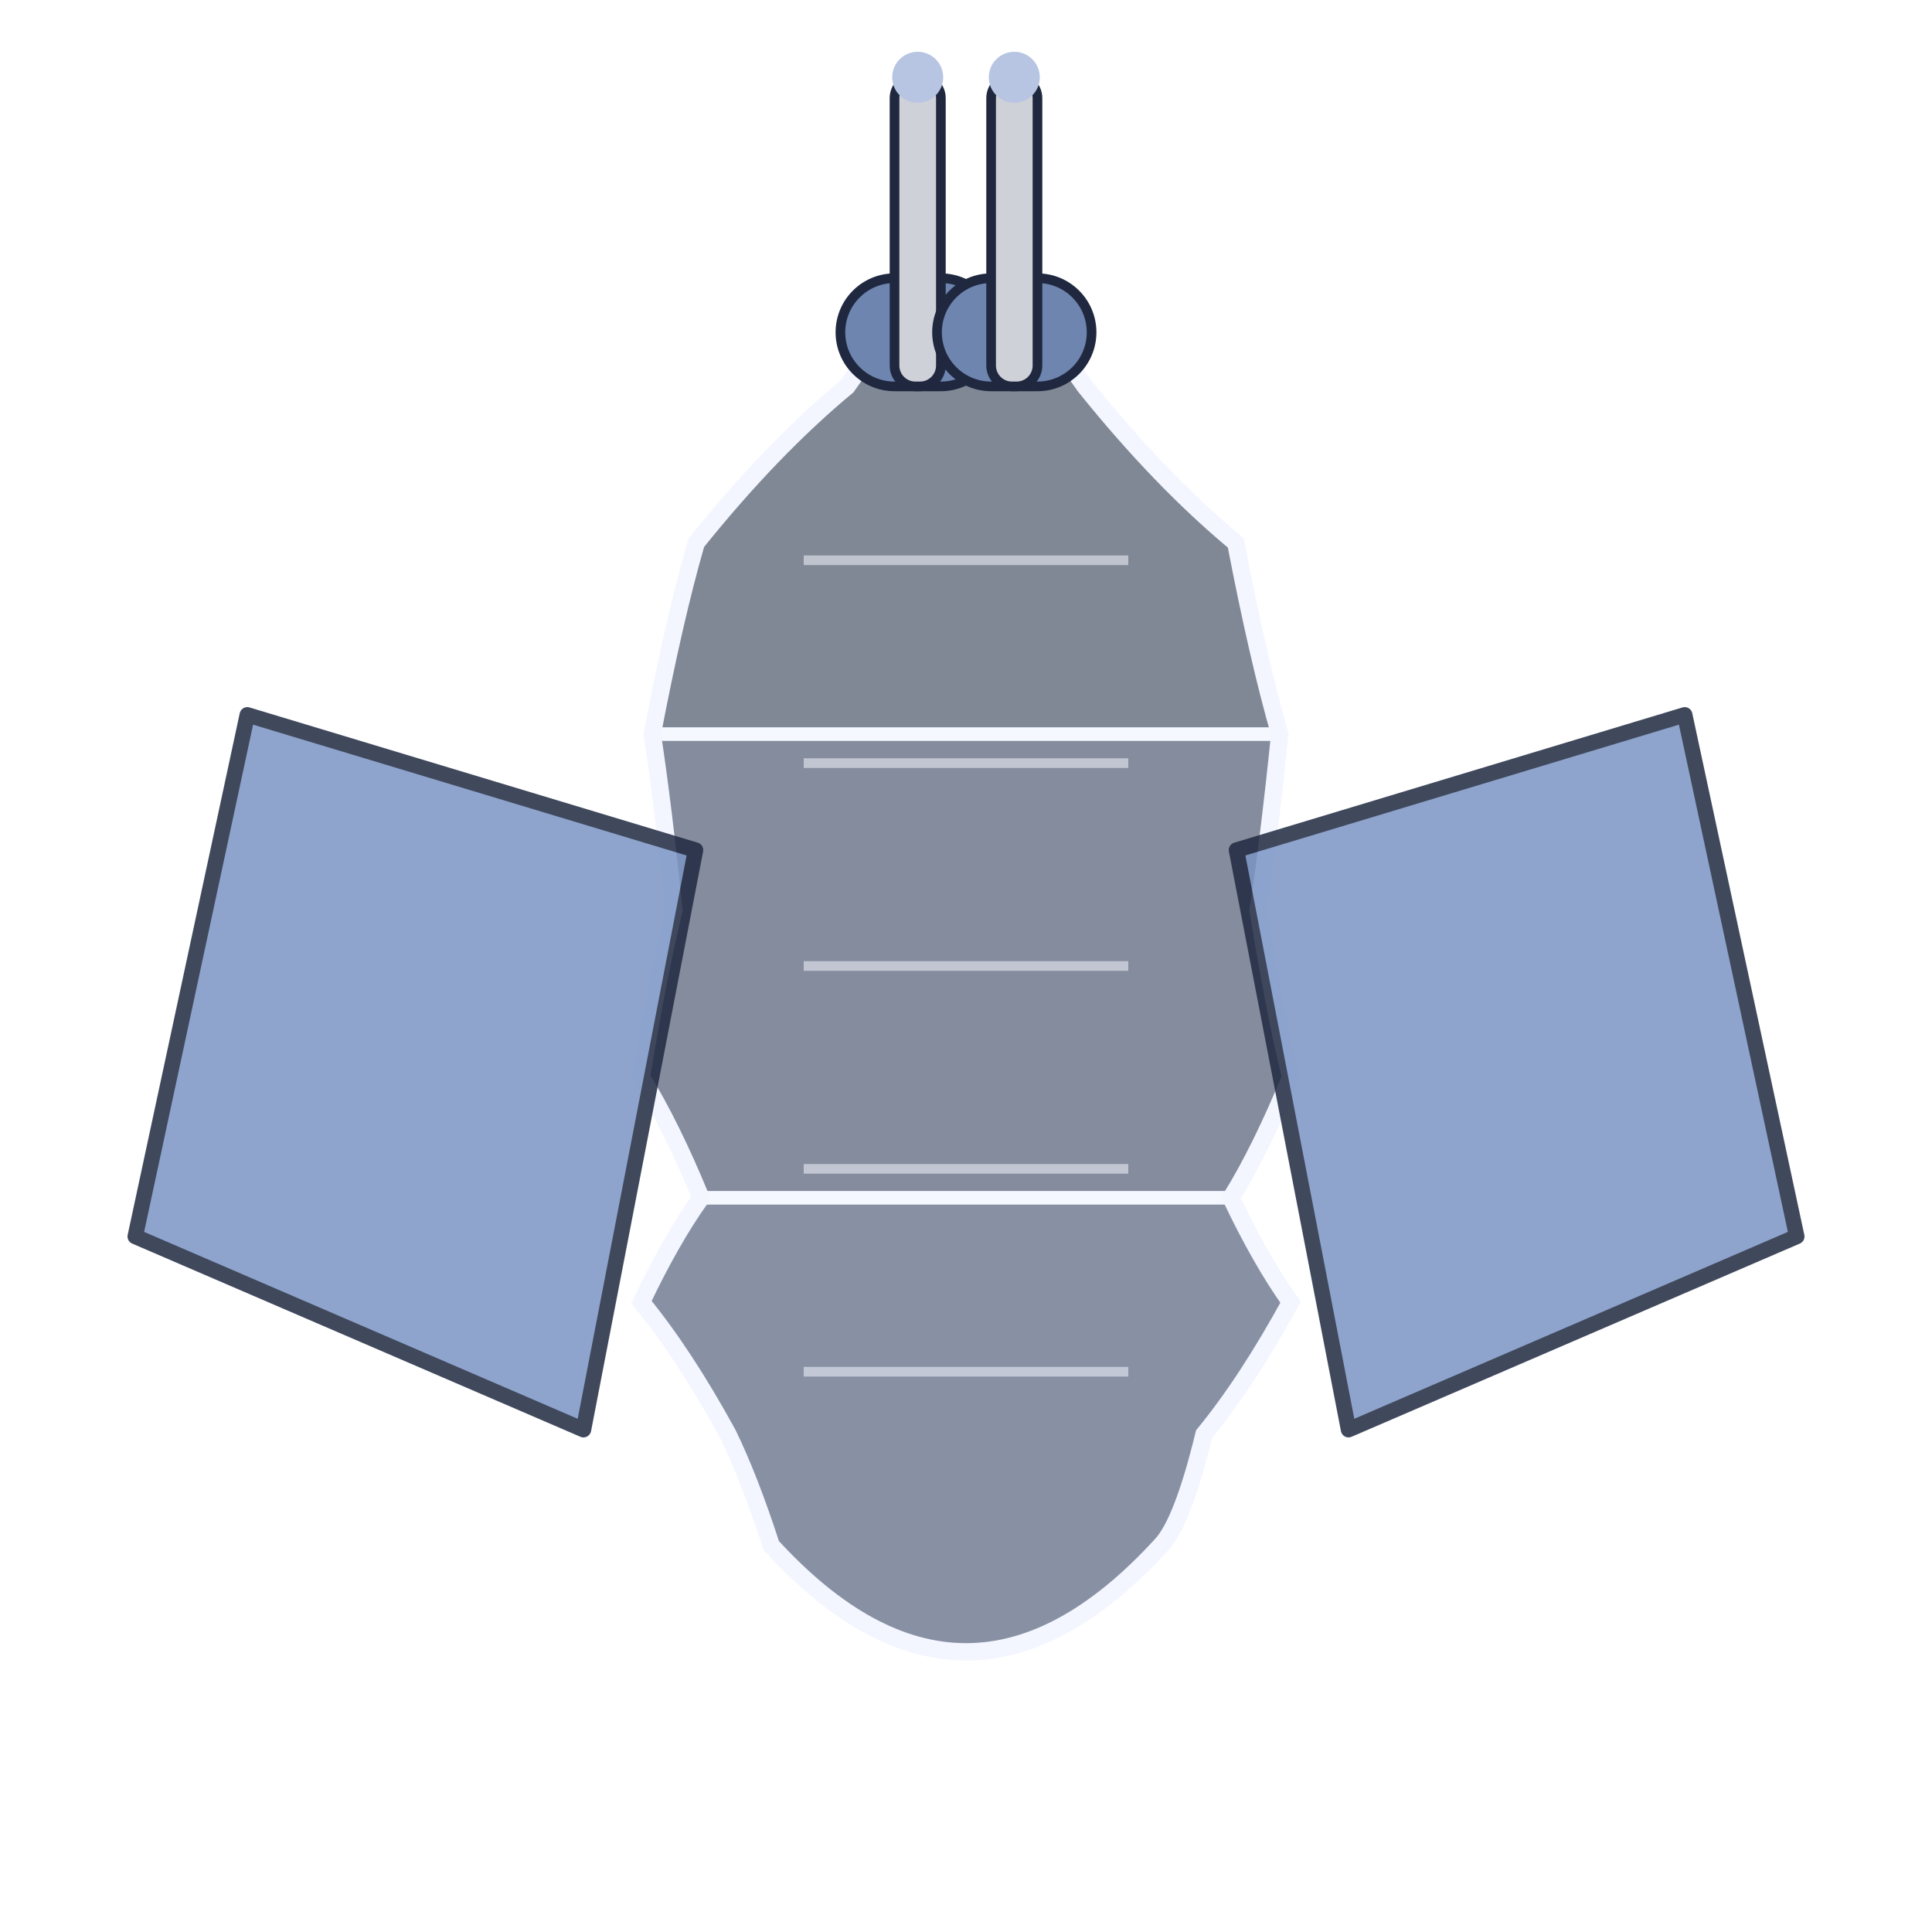
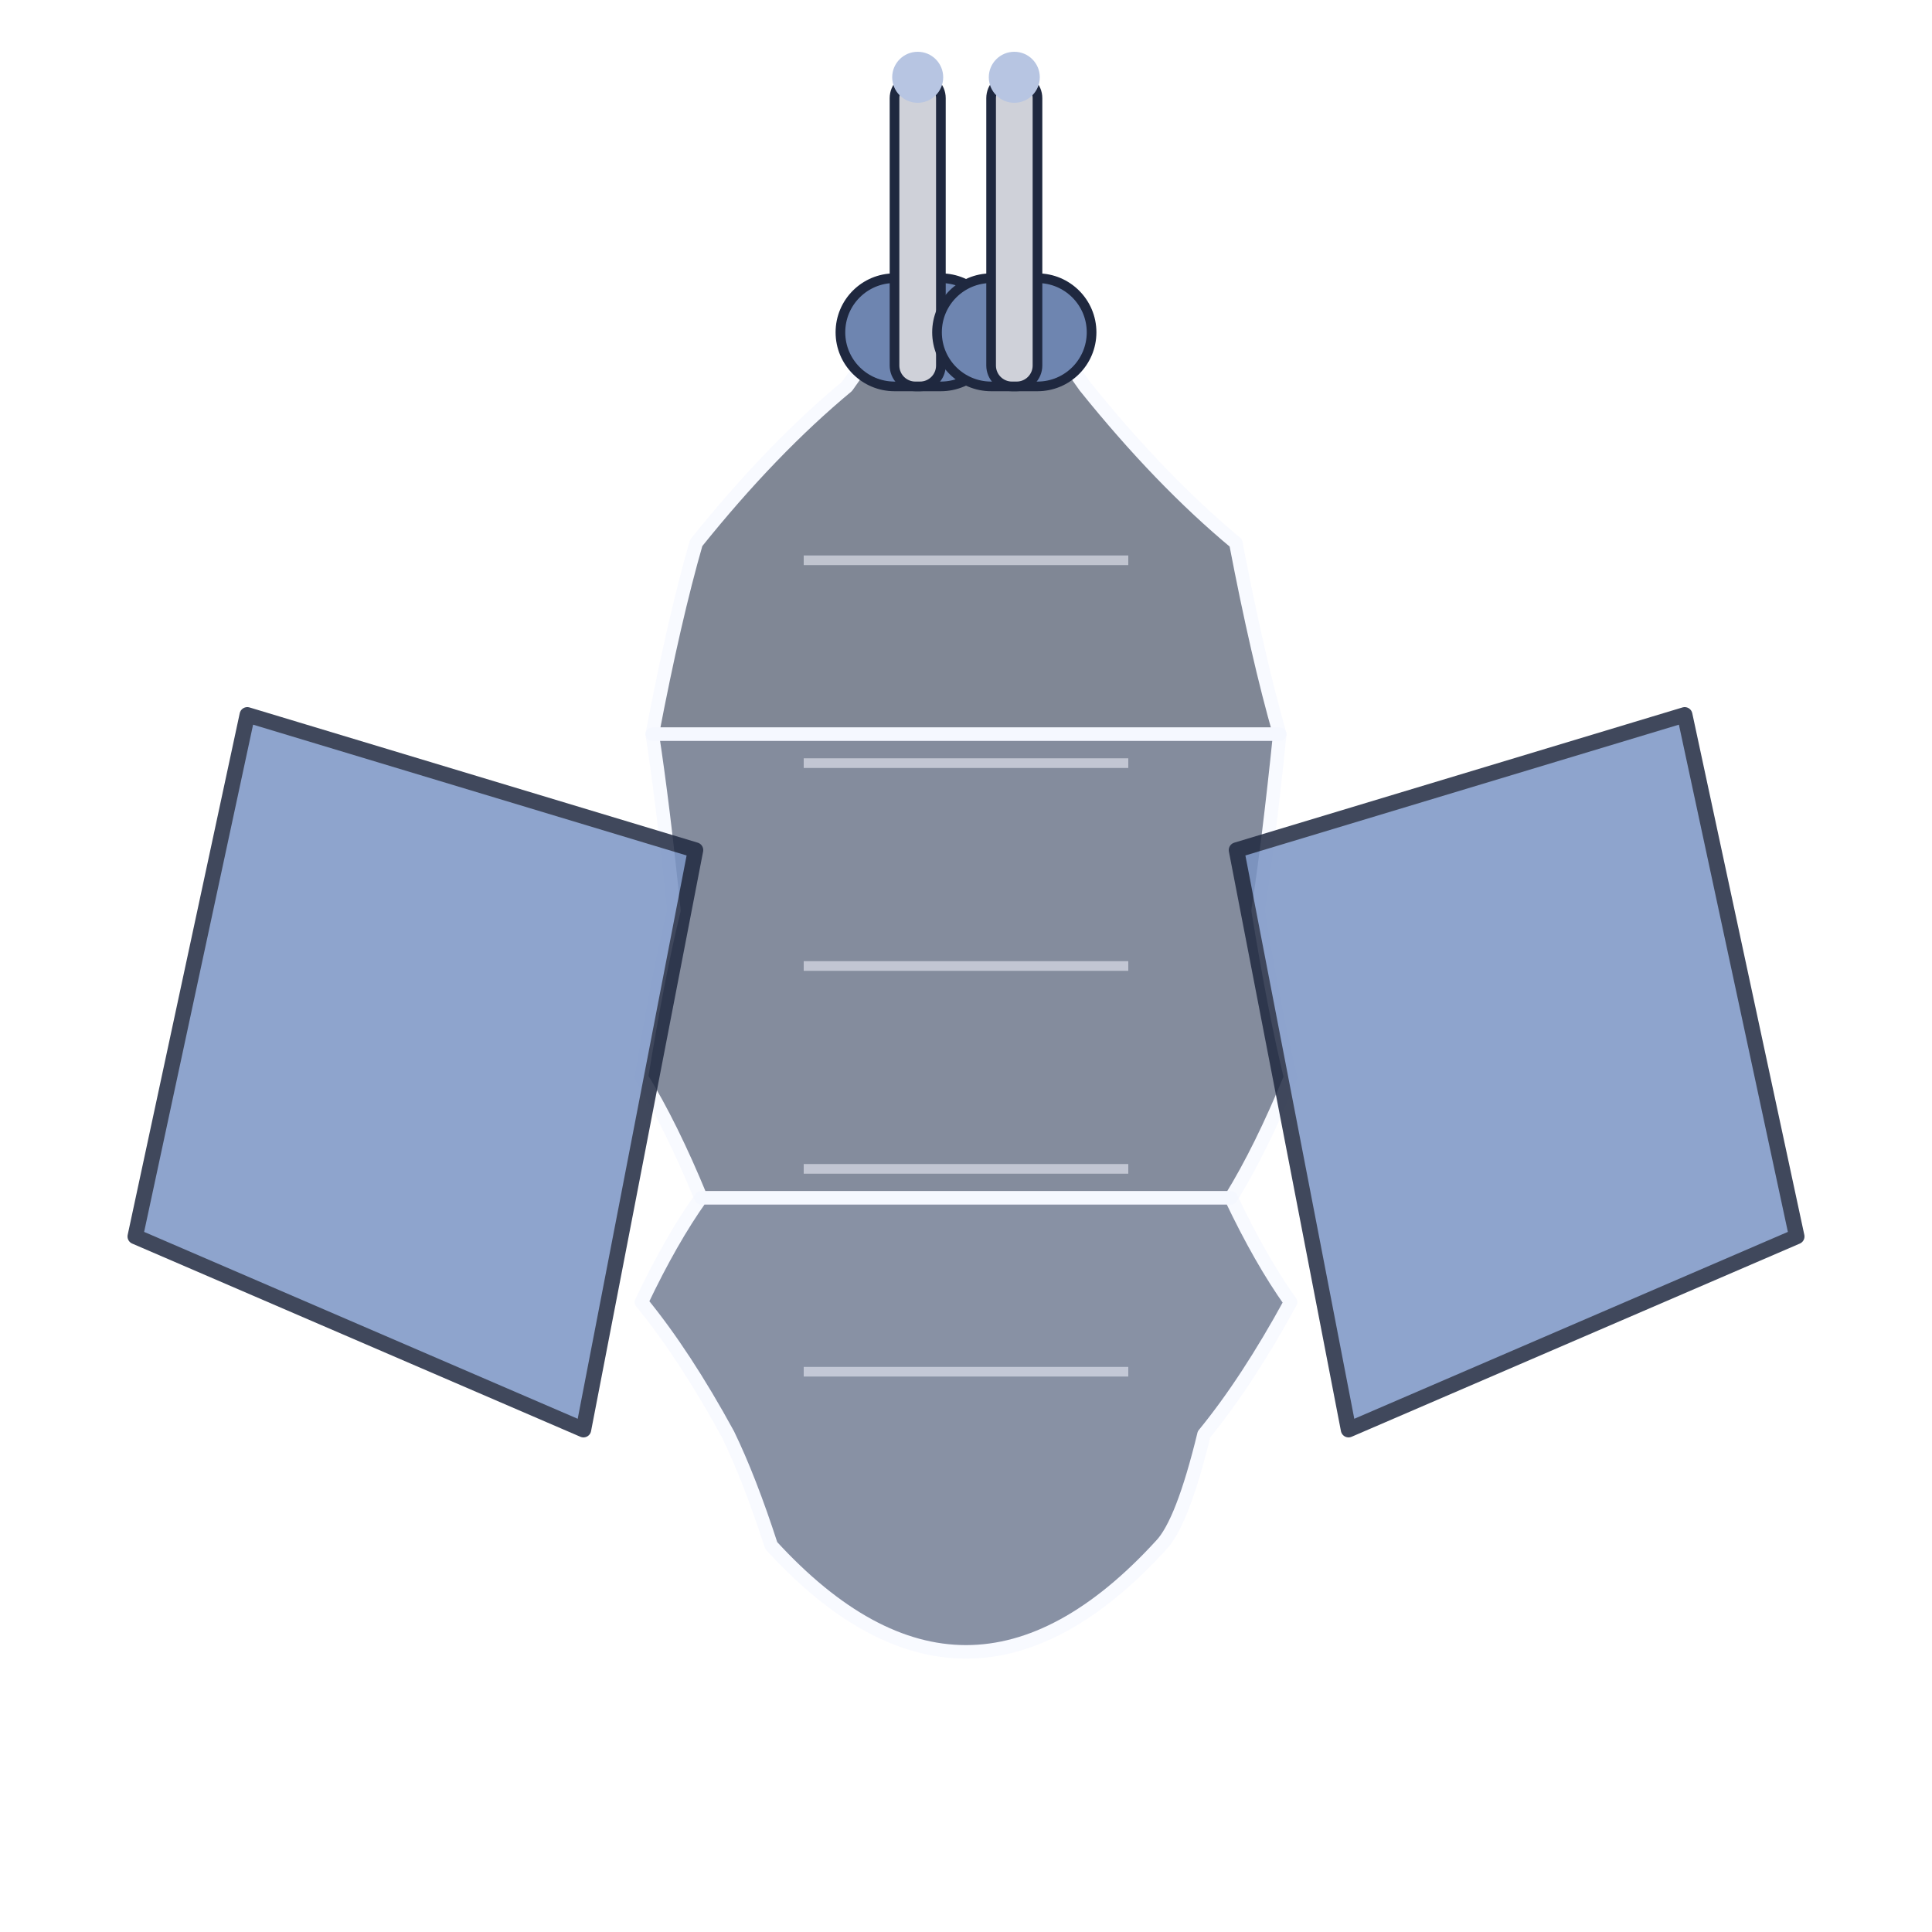
<svg viewBox="0 0 200 200">
  <path d="M 87.68 40 Q 100 22 112.32 40 Q 120.13 49.72 127.93 56.2 Q 130.21 68.08 132.48 76 L 67.52 76 Q 69.79 64.12 72.07 56.2 Q 79.87 46.48 87.68 40 Z" fill="#2b374f" stroke="#f4f6ff" stroke-width="1.4" opacity="0.6" stroke-linejoin="round" />
  <path d="M 67.52 76 L 132.48 76 Q 131.36 86.94 130.24 94.24 Q 131.92 104.61 133.6 111.52 Q 130.52 119.01 127.44 124 L 72.56 124 Q 69.48 116.51 66.4 111.52 Q 68.08 101.15 69.76 94.24 Q 68.64 83.3 67.52 76 Z" fill="#323f5c" stroke="#f4f6ff" stroke-width="1.4" opacity="0.6" stroke-linejoin="round" />
  <path d="M 72.56 124 L 127.44 124 Q 130.52 130.48 133.6 134.8 Q 129.12 143.01 124.64 148.48 Q 122.4 157.7 120.16 160 Q 100 182 79.84 160 Q 77.6 153.09 75.36 148.48 Q 70.88 140.27 66.4 134.8 Q 69.48 128.32 72.56 124 Z" fill="#384768" stroke="#f4f6ff" stroke-width="1.4" opacity="0.6" stroke-linejoin="round" />
  <path d="M 83.2 58 L 116.8 58 M 83.2 79 L 116.8 79 M 83.2 100 L 116.8 100 M 83.2 121 L 116.8 121 M 83.2 142 L 116.8 142" fill="none" stroke="#f4f6ff" stroke-width="1" opacity="0.55" />
-   <path d="M 87.68 40 Q 100 22 112.32 40 Q 120.13 49.72 127.93 56.2 Q 130.21 68.08 132.48 76 Q 131.36 86.94 130.24 94.24 Q 131.92 104.61 133.6 111.52 Q 130.52 119.01 127.44 124 Q 130.52 130.48 133.6 134.8 Q 129.12 143.01 124.64 148.48 Q 122.4 157.7 120.16 160 Q 100 182 79.84 160 Q 77.6 153.09 75.36 148.48 Q 70.88 140.27 66.4 134.8 Q 69.48 128.32 72.56 124 Q 69.48 116.51 66.4 111.52 Q 68.08 101.15 69.76 94.24 Q 68.64 83.3 67.52 76 Q 69.79 64.12 72.07 56.2 Q 79.87 46.48 87.68 40 Z" fill="none" stroke="#f4f6ff" stroke-width="1.8" />
  <polygon points="72 88 25.6 74 14 128 60.4 148" fill="#7a94c4" stroke="#1f283f" stroke-width="1.6" opacity="0.85" stroke-linejoin="round" />
  <polygon points="128 88 174.4 74 186 128 139.6 148" fill="#7a94c4" stroke="#1f283f" stroke-width="1.6" opacity="0.85" stroke-linejoin="round" />
  <rect x="87" y="28.8" width="16" height="11.2" rx="5.6" fill="#6e85b0" stroke="#1f283f" stroke-width="1" />
  <rect x="92.6" y="8" width="4.8" height="32" rx="2.16" fill="#cfd1d9" stroke="#1f283f" stroke-width="1" />
  <circle cx="95" cy="8" r="2.64" fill="#b7c5e2" />
  <rect x="97" y="28.8" width="16" height="11.2" rx="5.6" fill="#6e85b0" stroke="#1f283f" stroke-width="1" />
  <rect x="102.6" y="8" width="4.8" height="32" rx="2.16" fill="#cfd1d9" stroke="#1f283f" stroke-width="1" />
  <circle cx="105" cy="8" r="2.64" fill="#b7c5e2" />
</svg>
